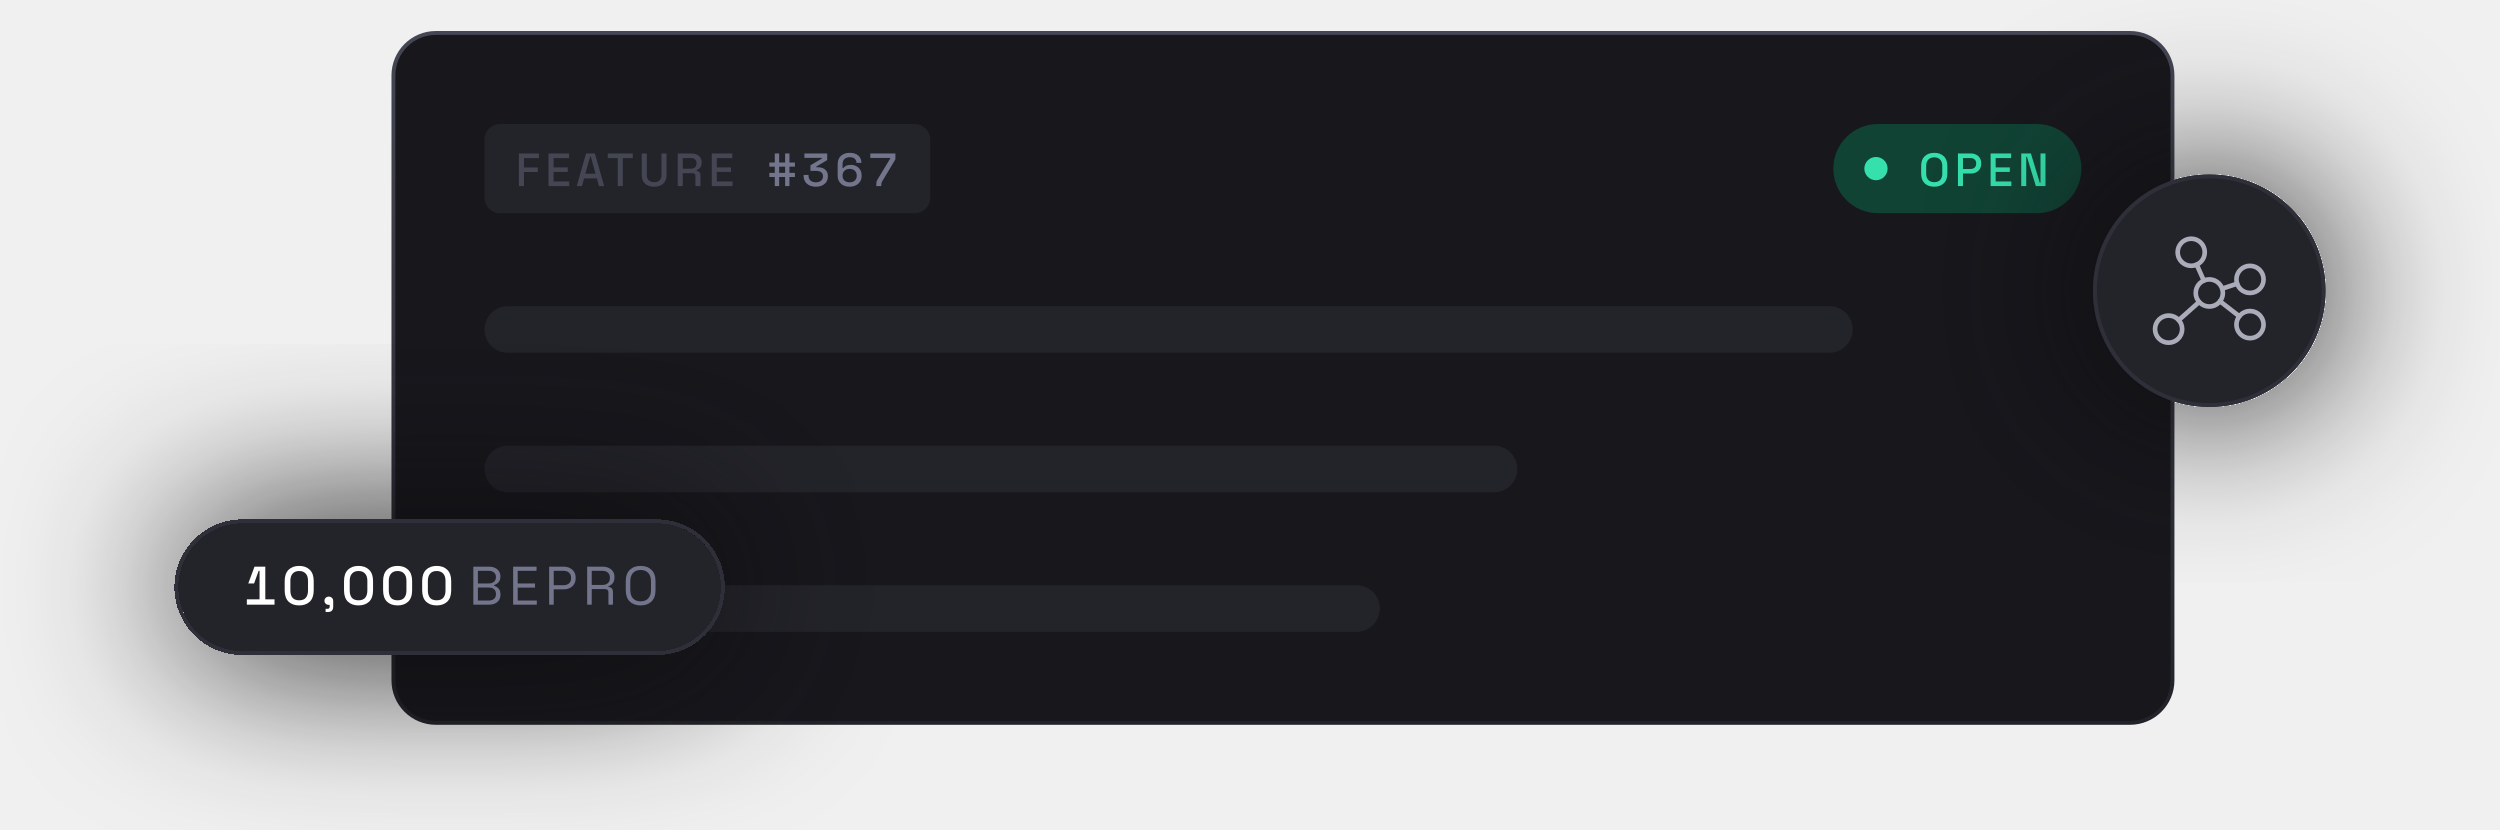
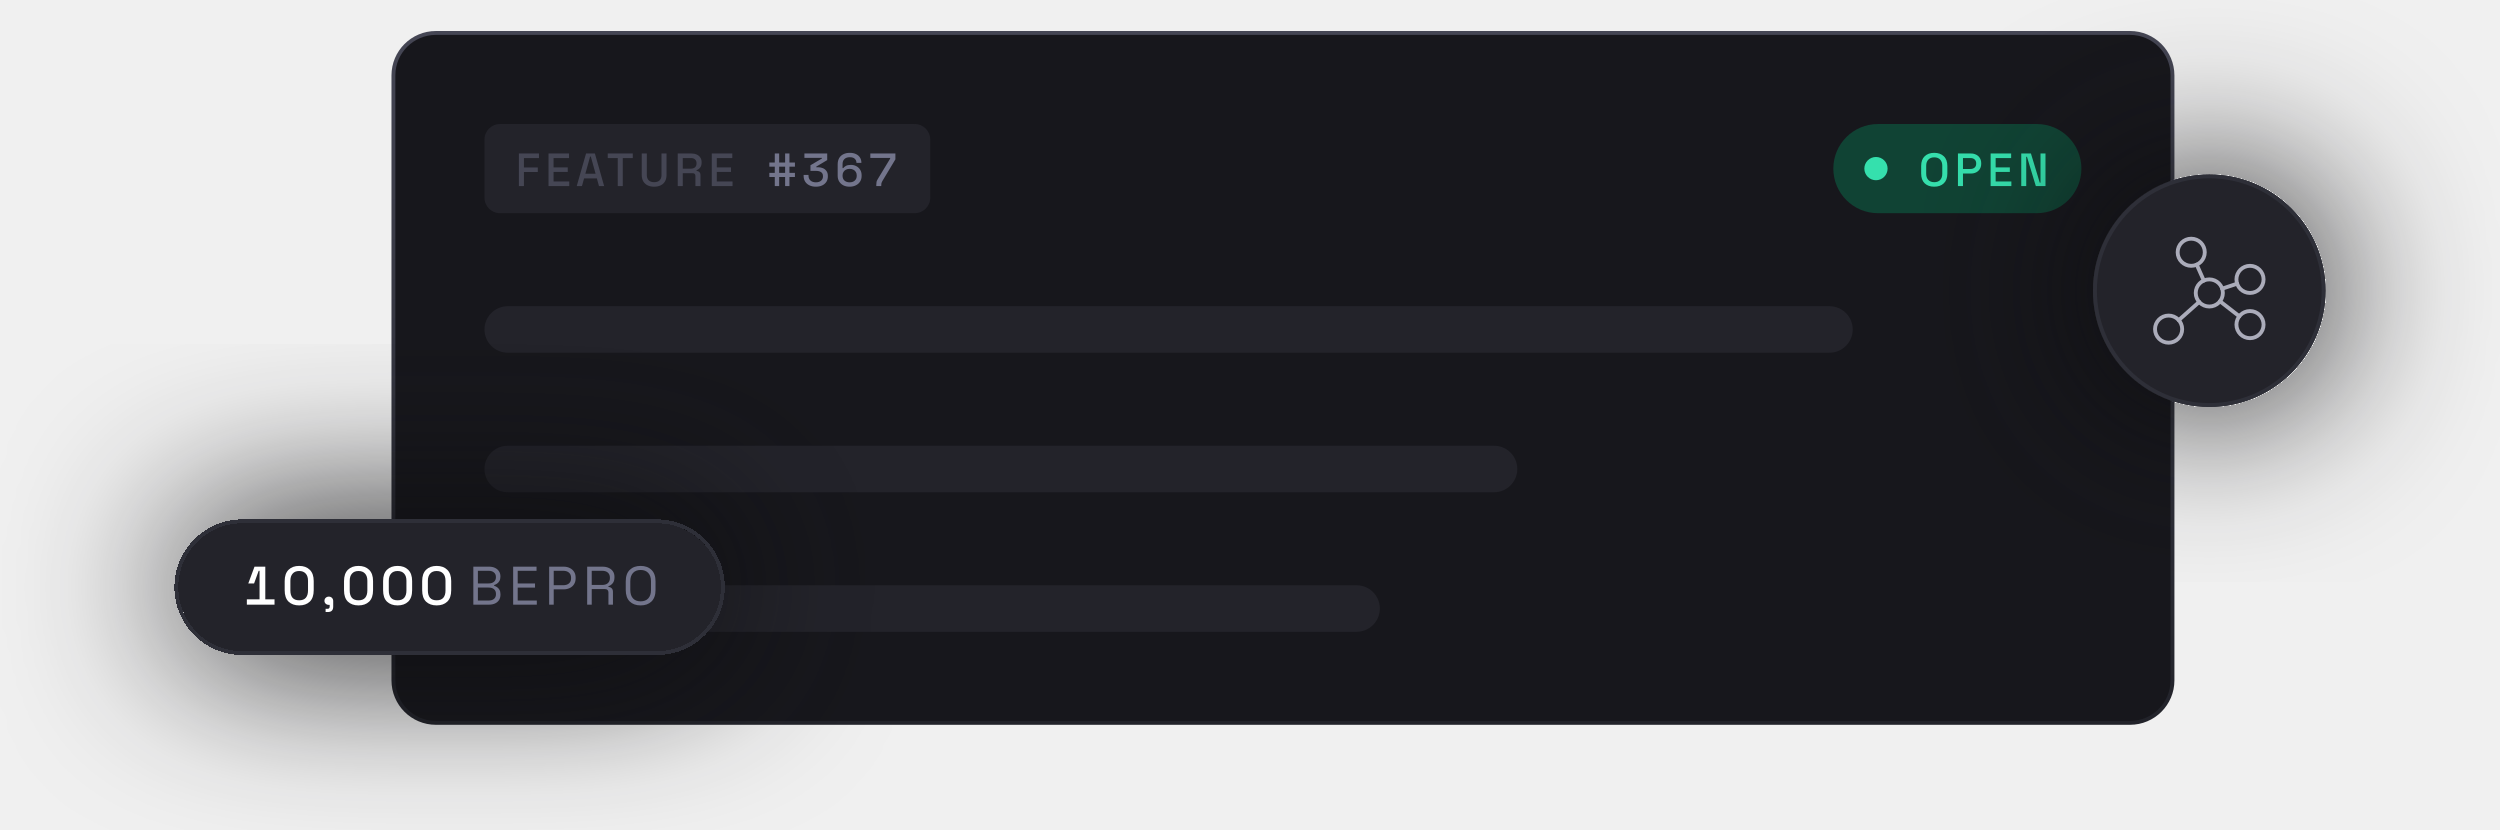
<svg xmlns="http://www.w3.org/2000/svg" width="645" height="214" viewBox="0 0 645 214" fill="none">
  <rect x="101.5" y="8.5" width="459" height="178" rx="10.961" fill="#17171C" />
  <rect x="125" y="32" width="115" height="23" rx="4" fill="#23232A" />
  <path d="M133.876 48V39.6H139.06V40.776H135.172V43.2H138.748V44.376H135.172V48H133.876ZM141.521 48V39.6H146.813V40.776H142.817V43.188H146.477V44.364H142.817V46.824H146.873V48H141.521ZM148.8 48L151.2 39.6H153.48L155.868 48H154.536L153.984 46.02H150.696L150.144 48H148.8ZM151.02 44.82H153.66L152.436 40.404H152.244L151.02 44.82ZM159.378 48V40.776H156.798V39.6H163.254V40.776H160.674V48H159.378ZM168.773 48.168C168.109 48.168 167.537 48.048 167.057 47.808C166.585 47.568 166.217 47.224 165.953 46.776C165.697 46.32 165.569 45.768 165.569 45.12V39.6H166.877V45.156C166.877 45.748 167.041 46.204 167.369 46.524C167.697 46.844 168.165 47.004 168.773 47.004C169.381 47.004 169.849 46.844 170.177 46.524C170.505 46.204 170.669 45.748 170.669 45.156V39.6H171.965V45.12C171.965 45.768 171.837 46.32 171.581 46.776C171.325 47.224 170.957 47.568 170.477 47.808C169.997 48.048 169.429 48.168 168.773 48.168ZM174.856 48V39.6H178.384C178.904 39.6 179.36 39.692 179.752 39.876C180.152 40.052 180.46 40.308 180.676 40.644C180.9 40.98 181.012 41.38 181.012 41.844V41.976C181.012 42.504 180.884 42.928 180.628 43.248C180.38 43.56 180.076 43.78 179.716 43.908V44.1C180.02 44.116 180.264 44.22 180.448 44.412C180.632 44.596 180.724 44.864 180.724 45.216V48H179.416V45.396C179.416 45.18 179.36 45.008 179.248 44.88C179.136 44.752 178.956 44.688 178.708 44.688H176.152V48H174.856ZM176.152 43.512H178.24C178.704 43.512 179.064 43.396 179.32 43.164C179.576 42.924 179.704 42.6 179.704 42.192V42.096C179.704 41.688 179.576 41.368 179.32 41.136C179.072 40.896 178.712 40.776 178.24 40.776H176.152V43.512ZM183.639 48V39.6H188.931V40.776H184.935V43.188H188.595V44.364H184.935V46.824H188.991V48H183.639Z" fill="#454654" />
  <path d="M199.896 48V45.66H198.492V44.592H199.896V43.008H198.492V41.94H199.896V39.6H201.024V41.94H202.56V39.6H203.676V41.94H205.092V43.008H203.676V44.592H205.092V45.66H203.676V48H202.56V45.66H201.024V48H199.896ZM201.024 44.592H202.56V43.008H201.024V44.592ZM210.502 48.168C209.886 48.168 209.338 48.056 208.858 47.832C208.378 47.608 208.002 47.284 207.73 46.86C207.466 46.436 207.334 45.932 207.334 45.348V45.132H208.594V45.324C208.594 45.852 208.766 46.272 209.11 46.584C209.462 46.888 209.926 47.04 210.502 47.04C211.078 47.04 211.526 46.896 211.846 46.608C212.166 46.32 212.326 45.956 212.326 45.516V45.408C212.326 45.096 212.25 44.844 212.098 44.652C211.946 44.46 211.742 44.32 211.486 44.232C211.23 44.136 210.942 44.088 210.622 44.088H209.098V42.636L212.05 40.896V40.728H207.538V39.6H213.418V41.304L210.598 42.984V43.152H211.114C211.538 43.152 211.938 43.232 212.314 43.392C212.69 43.552 212.994 43.796 213.226 44.124C213.466 44.452 213.586 44.868 213.586 45.372V45.516C213.586 46.052 213.458 46.52 213.202 46.92C212.946 47.312 212.586 47.62 212.122 47.844C211.658 48.06 211.118 48.168 210.502 48.168ZM219.191 48.168C218.583 48.168 218.047 48.052 217.583 47.82C217.119 47.58 216.759 47.248 216.503 46.824C216.247 46.4 216.119 45.908 216.119 45.348V42.444C216.119 41.788 216.247 41.236 216.503 40.788C216.767 40.34 217.135 40.004 217.607 39.78C218.079 39.548 218.627 39.432 219.251 39.432C219.867 39.432 220.399 39.54 220.847 39.756C221.295 39.964 221.639 40.264 221.879 40.656C222.119 41.04 222.239 41.492 222.239 42.012H220.967C220.967 41.596 220.827 41.252 220.547 40.98C220.275 40.7 219.843 40.56 219.251 40.56C218.651 40.56 218.187 40.72 217.859 41.04C217.539 41.352 217.379 41.788 217.379 42.348V43.356H217.571C217.707 43.164 217.927 42.98 218.231 42.804C218.543 42.628 218.983 42.54 219.551 42.54C220.047 42.54 220.503 42.648 220.919 42.864C221.335 43.08 221.667 43.388 221.915 43.788C222.171 44.188 222.299 44.672 222.299 45.24V45.384C222.299 45.936 222.167 46.424 221.903 46.848C221.639 47.264 221.271 47.588 220.799 47.82C220.335 48.052 219.799 48.168 219.191 48.168ZM219.203 47.04C219.763 47.04 220.207 46.888 220.535 46.584C220.871 46.28 221.039 45.872 221.039 45.36V45.264C221.039 44.92 220.963 44.624 220.811 44.376C220.659 44.12 220.443 43.92 220.163 43.776C219.891 43.632 219.571 43.56 219.203 43.56C218.843 43.56 218.523 43.632 218.243 43.776C217.971 43.92 217.759 44.12 217.607 44.376C217.455 44.624 217.379 44.92 217.379 45.264V45.36C217.379 45.872 217.543 46.28 217.871 46.584C218.207 46.888 218.651 47.04 219.203 47.04ZM226.081 48V47.7C226.081 47.396 226.101 47.144 226.141 46.944C226.181 46.736 226.285 46.496 226.453 46.224L229.669 40.908V40.74H224.545V39.6H231.013V41.112L227.629 46.752C227.525 46.928 227.453 47.088 227.413 47.232C227.381 47.368 227.365 47.54 227.365 47.748V48H226.081Z" fill="#73758C" />
  <rect x="473" y="32" width="64" height="23" rx="11.5" fill="#104334" />
  <circle cx="484" cy="43.5" r="3" fill="#35E0AD" />
  <path d="M499.032 48.168C498 48.168 497.18 47.88 496.572 47.304C495.964 46.72 495.66 45.88 495.66 44.784V42.816C495.66 41.72 495.964 40.884 496.572 40.308C497.18 39.724 498 39.432 499.032 39.432C500.064 39.432 500.884 39.724 501.492 40.308C502.108 40.884 502.416 41.72 502.416 42.816V44.784C502.416 45.88 502.108 46.72 501.492 47.304C500.884 47.88 500.064 48.168 499.032 48.168ZM499.032 47.004C499.696 47.004 500.208 46.812 500.568 46.428C500.928 46.036 501.108 45.504 501.108 44.832V42.768C501.108 42.096 500.928 41.568 500.568 41.184C500.208 40.792 499.696 40.596 499.032 40.596C498.384 40.596 497.876 40.792 497.508 41.184C497.14 41.568 496.956 42.096 496.956 42.768V44.832C496.956 45.504 497.14 46.036 497.508 46.428C497.876 46.812 498.384 47.004 499.032 47.004ZM505.15 48V39.6H508.486C508.998 39.6 509.454 39.704 509.854 39.912C510.262 40.112 510.578 40.4 510.802 40.776C511.034 41.144 511.15 41.588 511.15 42.108V42.264C511.15 42.784 511.03 43.232 510.79 43.608C510.558 43.984 510.242 44.272 509.842 44.472C509.442 44.672 508.99 44.772 508.486 44.772H506.446V48H505.15ZM506.446 43.596H508.354C508.81 43.596 509.174 43.476 509.446 43.236C509.718 42.996 509.854 42.668 509.854 42.252V42.132C509.854 41.708 509.718 41.376 509.446 41.136C509.174 40.896 508.81 40.776 508.354 40.776H506.446V43.596ZM513.581 48V39.6H518.873V40.776H514.877V43.188H518.537V44.364H514.877V46.824H518.933V48H513.581ZM521.484 48V39.6H523.98L526.26 47.136H526.452V39.6H527.736V48H525.24L522.96 40.452H522.768V48H521.484Z" fill="#35E0AD" />
  <rect x="125" y="79" width="353" height="12" rx="6" fill="#23232A" />
  <rect x="125" y="115" width="266.461" height="12" rx="6" fill="#23232A" />
  <rect x="125" y="151" width="231" height="12" rx="6" fill="#23232A" />
  <rect x="101.5" y="8.5" width="459" height="178" rx="10.961" stroke="url(#paint0_linear_237_5351)" />
  <g filter="url(#filter0_d_237_5351)">
    <rect x="46" y="135" width="140" height="33" rx="16.5" fill="#23232A" shape-rendering="crispEdges" />
    <path d="M66.964 156V147.264H66.74L65.55 150.54H64.052L65.662 146.2H68.448V156H66.964ZM63.688 156V154.628H70.828V156H63.688ZM77.185 156.196C76.047 156.196 75.137 155.874 74.455 155.23C73.783 154.577 73.447 153.597 73.447 152.29V149.91C73.447 148.631 73.783 147.661 74.455 146.998C75.137 146.335 76.047 146.004 77.185 146.004C78.333 146.004 79.243 146.335 79.915 146.998C80.597 147.661 80.937 148.631 80.937 149.91V152.29C80.937 153.597 80.597 154.577 79.915 155.23C79.243 155.874 78.333 156.196 77.185 156.196ZM77.185 154.88C77.96 154.88 78.534 154.661 78.907 154.222C79.281 153.774 79.467 153.149 79.467 152.346V149.826C79.467 149.023 79.267 148.407 78.865 147.978C78.464 147.539 77.904 147.32 77.185 147.32C76.457 147.32 75.897 147.544 75.505 147.992C75.113 148.431 74.917 149.042 74.917 149.826V152.346C74.917 153.167 75.104 153.797 75.477 154.236C75.86 154.665 76.429 154.88 77.185 154.88ZM84.005 157.904V157.078H84.481C84.864 157.078 85.055 156.887 85.055 156.504V156.056H84.845C84.518 156.056 84.248 155.958 84.033 155.762C83.818 155.566 83.711 155.319 83.711 155.02C83.711 154.693 83.818 154.432 84.033 154.236C84.248 154.031 84.518 153.928 84.845 153.928C85.172 153.928 85.438 154.035 85.643 154.25C85.858 154.455 85.965 154.726 85.965 155.062V156.518C85.965 157.442 85.503 157.904 84.579 157.904H84.005ZM92.495 156.196C91.356 156.196 90.446 155.874 89.765 155.23C89.093 154.577 88.757 153.597 88.757 152.29V149.91C88.757 148.631 89.093 147.661 89.765 146.998C90.446 146.335 91.356 146.004 92.495 146.004C93.643 146.004 94.553 146.335 95.225 146.998C95.906 147.661 96.247 148.631 96.247 149.91V152.29C96.247 153.597 95.906 154.577 95.225 155.23C94.553 155.874 93.643 156.196 92.495 156.196ZM92.495 154.88C93.27 154.88 93.844 154.661 94.217 154.222C94.59 153.774 94.777 153.149 94.777 152.346V149.826C94.777 149.023 94.576 148.407 94.175 147.978C93.774 147.539 93.214 147.32 92.495 147.32C91.767 147.32 91.207 147.544 90.815 147.992C90.423 148.431 90.227 149.042 90.227 149.826V152.346C90.227 153.167 90.414 153.797 90.787 154.236C91.17 154.665 91.739 154.88 92.495 154.88ZM102.577 156.196C101.438 156.196 100.528 155.874 99.847 155.23C99.175 154.577 98.839 153.597 98.839 152.29V149.91C98.839 148.631 99.175 147.661 99.847 146.998C100.528 146.335 101.438 146.004 102.577 146.004C103.725 146.004 104.635 146.335 105.307 146.998C105.988 147.661 106.329 148.631 106.329 149.91V152.29C106.329 153.597 105.988 154.577 105.307 155.23C104.635 155.874 103.725 156.196 102.577 156.196ZM102.577 154.88C103.351 154.88 103.925 154.661 104.299 154.222C104.672 153.774 104.859 153.149 104.859 152.346V149.826C104.859 149.023 104.658 148.407 104.257 147.978C103.855 147.539 103.295 147.32 102.577 147.32C101.849 147.32 101.289 147.544 100.897 147.992C100.505 148.431 100.309 149.042 100.309 149.826V152.346C100.309 153.167 100.495 153.797 100.869 154.236C101.251 154.665 101.821 154.88 102.577 154.88ZM112.658 156.196C111.52 156.196 110.61 155.874 109.928 155.23C109.256 154.577 108.92 153.597 108.92 152.29V149.91C108.92 148.631 109.256 147.661 109.928 146.998C110.61 146.335 111.52 146.004 112.658 146.004C113.806 146.004 114.716 146.335 115.388 146.998C116.07 147.661 116.41 148.631 116.41 149.91V152.29C116.41 153.597 116.07 154.577 115.388 155.23C114.716 155.874 113.806 156.196 112.658 156.196ZM112.658 154.88C113.433 154.88 114.007 154.661 114.38 154.222C114.754 153.774 114.94 153.149 114.94 152.346V149.826C114.94 149.023 114.74 148.407 114.338 147.978C113.937 147.539 113.377 147.32 112.658 147.32C111.93 147.32 111.37 147.544 110.978 147.992C110.586 148.431 110.39 149.042 110.39 149.826V152.346C110.39 153.167 110.577 153.797 110.95 154.236C111.333 154.665 111.902 154.88 112.658 154.88Z" fill="white" />
    <path d="M122.12 156V146.2H126.194C126.763 146.2 127.267 146.303 127.706 146.508C128.145 146.713 128.485 147.003 128.728 147.376C128.98 147.74 129.106 148.169 129.106 148.664V148.776C129.106 149.233 129.017 149.611 128.84 149.91C128.672 150.199 128.462 150.428 128.21 150.596C127.967 150.755 127.729 150.871 127.496 150.946V151.142C127.729 151.198 127.972 151.31 128.224 151.478C128.476 151.637 128.686 151.865 128.854 152.164C129.031 152.463 129.12 152.841 129.12 153.298V153.438C129.12 153.97 128.994 154.432 128.742 154.824C128.49 155.207 128.14 155.501 127.692 155.706C127.253 155.902 126.749 156 126.18 156H122.12ZM123.296 154.936H126.054C126.67 154.936 127.141 154.791 127.468 154.502C127.795 154.213 127.958 153.821 127.958 153.326V153.2C127.958 152.705 127.795 152.313 127.468 152.024C127.141 151.735 126.67 151.59 126.054 151.59H123.296V154.936ZM123.296 150.526H126.082C126.651 150.526 127.104 150.386 127.44 150.106C127.776 149.817 127.944 149.439 127.944 148.972V148.832C127.944 148.356 127.776 147.978 127.44 147.698C127.104 147.409 126.651 147.264 126.082 147.264H123.296V150.526ZM132.393 156V146.2H138.427V147.264H133.569V150.54H138.035V151.604H133.569V154.936H138.497V156H132.393ZM141.682 156V146.2H145.434C146.022 146.2 146.544 146.317 147.002 146.55C147.468 146.774 147.837 147.096 148.108 147.516C148.378 147.936 148.514 148.445 148.514 149.042V149.224C148.514 149.812 148.374 150.321 148.094 150.75C147.823 151.17 147.454 151.492 146.988 151.716C146.521 151.94 146.003 152.052 145.434 152.052H142.858V156H141.682ZM142.858 150.988H145.308C145.933 150.988 146.428 150.834 146.792 150.526C147.156 150.209 147.338 149.765 147.338 149.196V149.056C147.338 148.487 147.156 148.048 146.792 147.74C146.437 147.423 145.942 147.264 145.308 147.264H142.858V150.988ZM151.49 156V146.2H155.452C156.059 146.2 156.591 146.307 157.048 146.522C157.515 146.727 157.879 147.026 158.14 147.418C158.401 147.801 158.532 148.263 158.532 148.804V148.958C158.532 149.602 158.378 150.111 158.07 150.484C157.762 150.857 157.398 151.109 156.978 151.24V151.436C157.314 151.445 157.589 151.557 157.804 151.772C158.028 151.977 158.14 152.29 158.14 152.71V156H156.978V152.85C156.978 152.57 156.899 152.355 156.74 152.206C156.591 152.057 156.362 151.982 156.054 151.982H152.666V156H151.49ZM152.666 150.918H155.34C155.984 150.918 156.479 150.764 156.824 150.456C157.179 150.139 157.356 149.7 157.356 149.14V149.042C157.356 148.482 157.183 148.048 156.838 147.74C156.493 147.423 155.993 147.264 155.34 147.264H152.666V150.918ZM165.278 156.196C164.111 156.196 163.178 155.86 162.478 155.188C161.787 154.507 161.442 153.517 161.442 152.22V149.98C161.442 148.683 161.787 147.698 162.478 147.026C163.178 146.345 164.111 146.004 165.278 146.004C166.454 146.004 167.387 146.345 168.078 147.026C168.778 147.698 169.128 148.683 169.128 149.98V152.22C169.128 153.517 168.778 154.507 168.078 155.188C167.387 155.86 166.454 156.196 165.278 156.196ZM165.278 155.146C166.127 155.146 166.785 154.894 167.252 154.39C167.719 153.877 167.952 153.167 167.952 152.262V149.938C167.952 149.033 167.719 148.328 167.252 147.824C166.785 147.311 166.127 147.054 165.278 147.054C164.438 147.054 163.785 147.311 163.318 147.824C162.851 148.328 162.618 149.033 162.618 149.938V152.262C162.618 153.167 162.851 153.877 163.318 154.39C163.785 154.894 164.438 155.146 165.278 155.146Z" fill="#73758C" />
    <rect x="45.5" y="134.5" width="141" height="34" rx="17" stroke="#2E2F38" shape-rendering="crispEdges" />
  </g>
  <g filter="url(#filter1_d_237_5351)">
    <rect x="540" y="45" width="60" height="60" rx="30" fill="#23232A" />
-     <path d="M570 79.083C571.933 79.083 573.5 77.516 573.5 75.583C573.5 73.65 571.933 72.083 570 72.083C568.067 72.083 566.5 73.65 566.5 75.583C566.5 77.516 568.067 79.083 570 79.083Z" stroke="#ABACBA" stroke-width="1.2" stroke-linecap="round" stroke-linejoin="round" />
-     <path d="M565.333 68.583C567.266 68.583 568.833 67.016 568.833 65.083C568.833 63.15 567.266 61.583 565.333 61.583C563.4 61.583 561.833 63.15 561.833 65.083C561.833 67.016 563.4 68.583 565.333 68.583Z" stroke="#ABACBA" stroke-width="1.2" stroke-linecap="round" stroke-linejoin="round" />
-     <path d="M580.5 75.583C582.433 75.583 584 74.016 584 72.083C584 70.15 582.433 68.583 580.5 68.583C578.567 68.583 577 70.15 577 72.083C577 74.016 578.567 75.583 580.5 75.583Z" stroke="#ABACBA" stroke-width="1.2" stroke-linecap="round" stroke-linejoin="round" />
-     <path d="M580.5 87.25C582.433 87.25 584 85.683 584 83.75C584 81.817 582.433 80.25 580.5 80.25C578.567 80.25 577 81.817 577 83.75C577 85.683 578.567 87.25 580.5 87.25Z" stroke="#ABACBA" stroke-width="1.2" stroke-linecap="round" stroke-linejoin="round" />
-     <path d="M559.5 88.416C561.433 88.416 563 86.85 563 84.916C563 82.984 561.433 81.416 559.5 81.416C557.567 81.416 556 82.984 556 84.916C556 86.85 557.567 88.416 559.5 88.416Z" stroke="#ABACBA" stroke-width="1.2" stroke-linecap="round" stroke-linejoin="round" />
-     <path d="M568.585 72.389L566.748 68.277" stroke="#ABACBA" stroke-width="1.2" stroke-linecap="round" stroke-linejoin="round" />
-     <path d="M577.175 73.192L573.325 74.475" stroke="#ABACBA" stroke-width="1.2" stroke-linecap="round" stroke-linejoin="round" />
-     <path d="M577.744 81.606L572.756 77.727" stroke="#ABACBA" stroke-width="1.2" stroke-linecap="round" stroke-linejoin="round" />
-     <path d="M567.39 77.902L562.11 82.598" stroke="#ABACBA" stroke-width="1.2" stroke-linecap="round" stroke-linejoin="round" />
+     <path d="M570 79.083C571.933 79.083 573.5 77.516 573.5 75.583C573.5 73.65 571.933 72.083 570 72.083C568.067 72.083 566.5 73.65 566.5 75.583C566.5 77.516 568.067 79.083 570 79.083Z" stroke="#ABACBA" strokeWidth="1.2" stroke-linecap="round" stroke-linejoin="round" />
+     <path d="M565.333 68.583C567.266 68.583 568.833 67.016 568.833 65.083C568.833 63.15 567.266 61.583 565.333 61.583C563.4 61.583 561.833 63.15 561.833 65.083C561.833 67.016 563.4 68.583 565.333 68.583Z" stroke="#ABACBA" strokeWidth="1.2" stroke-linecap="round" stroke-linejoin="round" />
+     <path d="M580.5 75.583C582.433 75.583 584 74.016 584 72.083C584 70.15 582.433 68.583 580.5 68.583C578.567 68.583 577 70.15 577 72.083C577 74.016 578.567 75.583 580.5 75.583Z" stroke="#ABACBA" strokeWidth="1.2" stroke-linecap="round" stroke-linejoin="round" />
+     <path d="M580.5 87.25C582.433 87.25 584 85.683 584 83.75C584 81.817 582.433 80.25 580.5 80.25C578.567 80.25 577 81.817 577 83.75C577 85.683 578.567 87.25 580.5 87.25Z" stroke="#ABACBA" strokeWidth="1.2" stroke-linecap="round" stroke-linejoin="round" />
+     <path d="M559.5 88.416C561.433 88.416 563 86.85 563 84.916C563 82.984 561.433 81.416 559.5 81.416C557.567 81.416 556 82.984 556 84.916C556 86.85 557.567 88.416 559.5 88.416Z" stroke="#ABACBA" strokeWidth="1.2" stroke-linecap="round" stroke-linejoin="round" />
+     <path d="M568.585 72.389L566.748 68.277" stroke="#ABACBA" strokeWidth="1.2" stroke-linecap="round" stroke-linejoin="round" />
+     <path d="M577.175 73.192L573.325 74.475" stroke="#ABACBA" strokeWidth="1.2" stroke-linecap="round" stroke-linejoin="round" />
+     <path d="M577.744 81.606L572.756 77.727" stroke="#ABACBA" strokeWidth="1.2" stroke-linecap="round" stroke-linejoin="round" />
+     <path d="M567.39 77.902L562.11 82.598" stroke="#ABACBA" strokeWidth="1.2" stroke-linecap="round" stroke-linejoin="round" />
    <rect x="540.5" y="45.5" width="59" height="59" rx="29.5" stroke="#2E2F38" />
  </g>
  <defs>
    <filter id="filter0_d_237_5351" x="0" y="89" width="232" height="125" filterUnits="userSpaceOnUse" color-interpolation-filters="sRGB">
      <feFlood flood-opacity="0" result="BackgroundImageFix" />
      <feColorMatrix in="SourceAlpha" type="matrix" values="0 0 0 0 0 0 0 0 0 0 0 0 0 0 0 0 0 0 127 0" result="hardAlpha" />
      <feOffset />
      <feGaussianBlur stdDeviation="22.5" />
      <feComposite in2="hardAlpha" operator="out" />
      <feColorMatrix type="matrix" values="0 0 0 0 0.047 0 0 0 0 0.047 0 0 0 0 0.055 0 0 0 1 0" />
      <feBlend mode="normal" in2="BackgroundImageFix" result="effect1_dropShadow_237_5351" />
      <feBlend mode="normal" in="SourceGraphic" in2="effect1_dropShadow_237_5351" result="shape" />
    </filter>
    <filter id="filter1_d_237_5351" x="495" y="0" width="150" height="150" filterUnits="userSpaceOnUse" color-interpolation-filters="sRGB">
      <feFlood flood-opacity="0" result="BackgroundImageFix" />
      <feColorMatrix in="SourceAlpha" type="matrix" values="0 0 0 0 0 0 0 0 0 0 0 0 0 0 0 0 0 0 127 0" result="hardAlpha" />
      <feOffset />
      <feGaussianBlur stdDeviation="22.5" />
      <feComposite in2="hardAlpha" operator="out" />
      <feColorMatrix type="matrix" values="0 0 0 0 0.047 0 0 0 0 0.047 0 0 0 0 0.055 0 0 0 1 0" />
      <feBlend mode="normal" in2="BackgroundImageFix" result="effect1_dropShadow_237_5351" />
      <feBlend mode="normal" in="SourceGraphic" in2="effect1_dropShadow_237_5351" result="shape" />
    </filter>
    <linearGradient id="paint0_linear_237_5351" x1="345.011" y1="8" x2="345.011" y2="187" gradientUnits="userSpaceOnUse">
      <stop stop-color="#454654" />
      <stop offset="1" stop-color="#22232A" />
    </linearGradient>
  </defs>
</svg>
